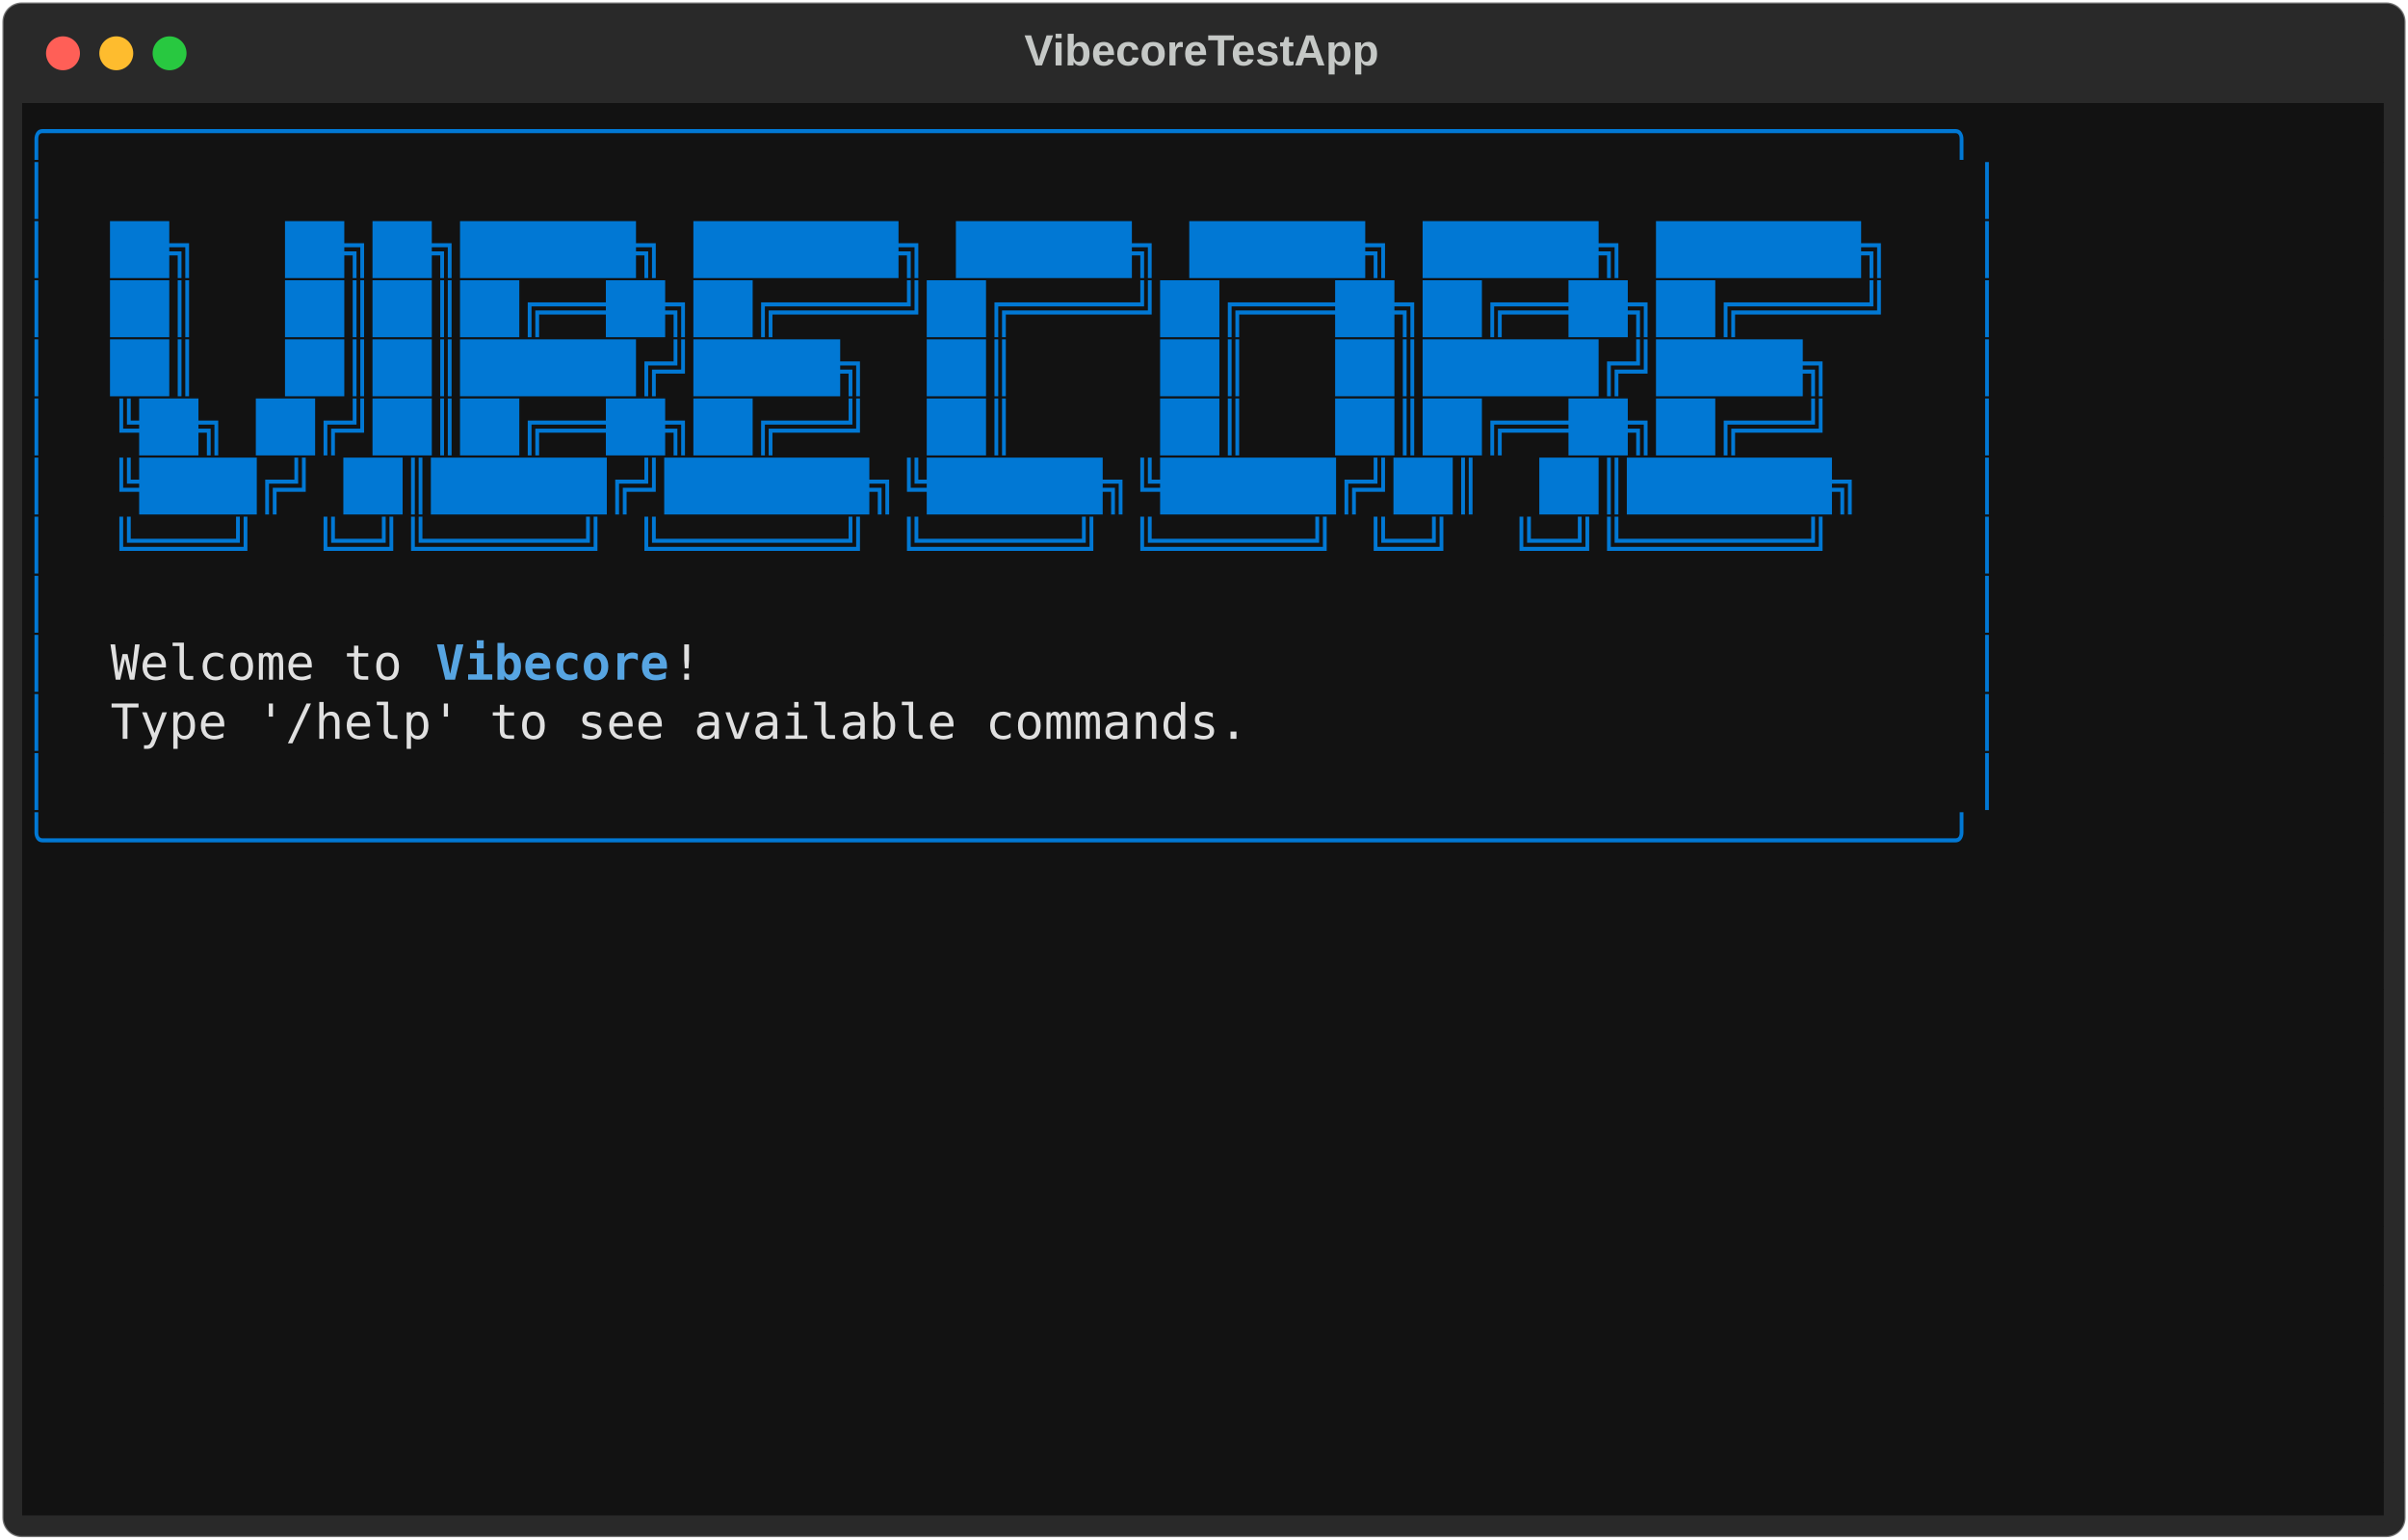
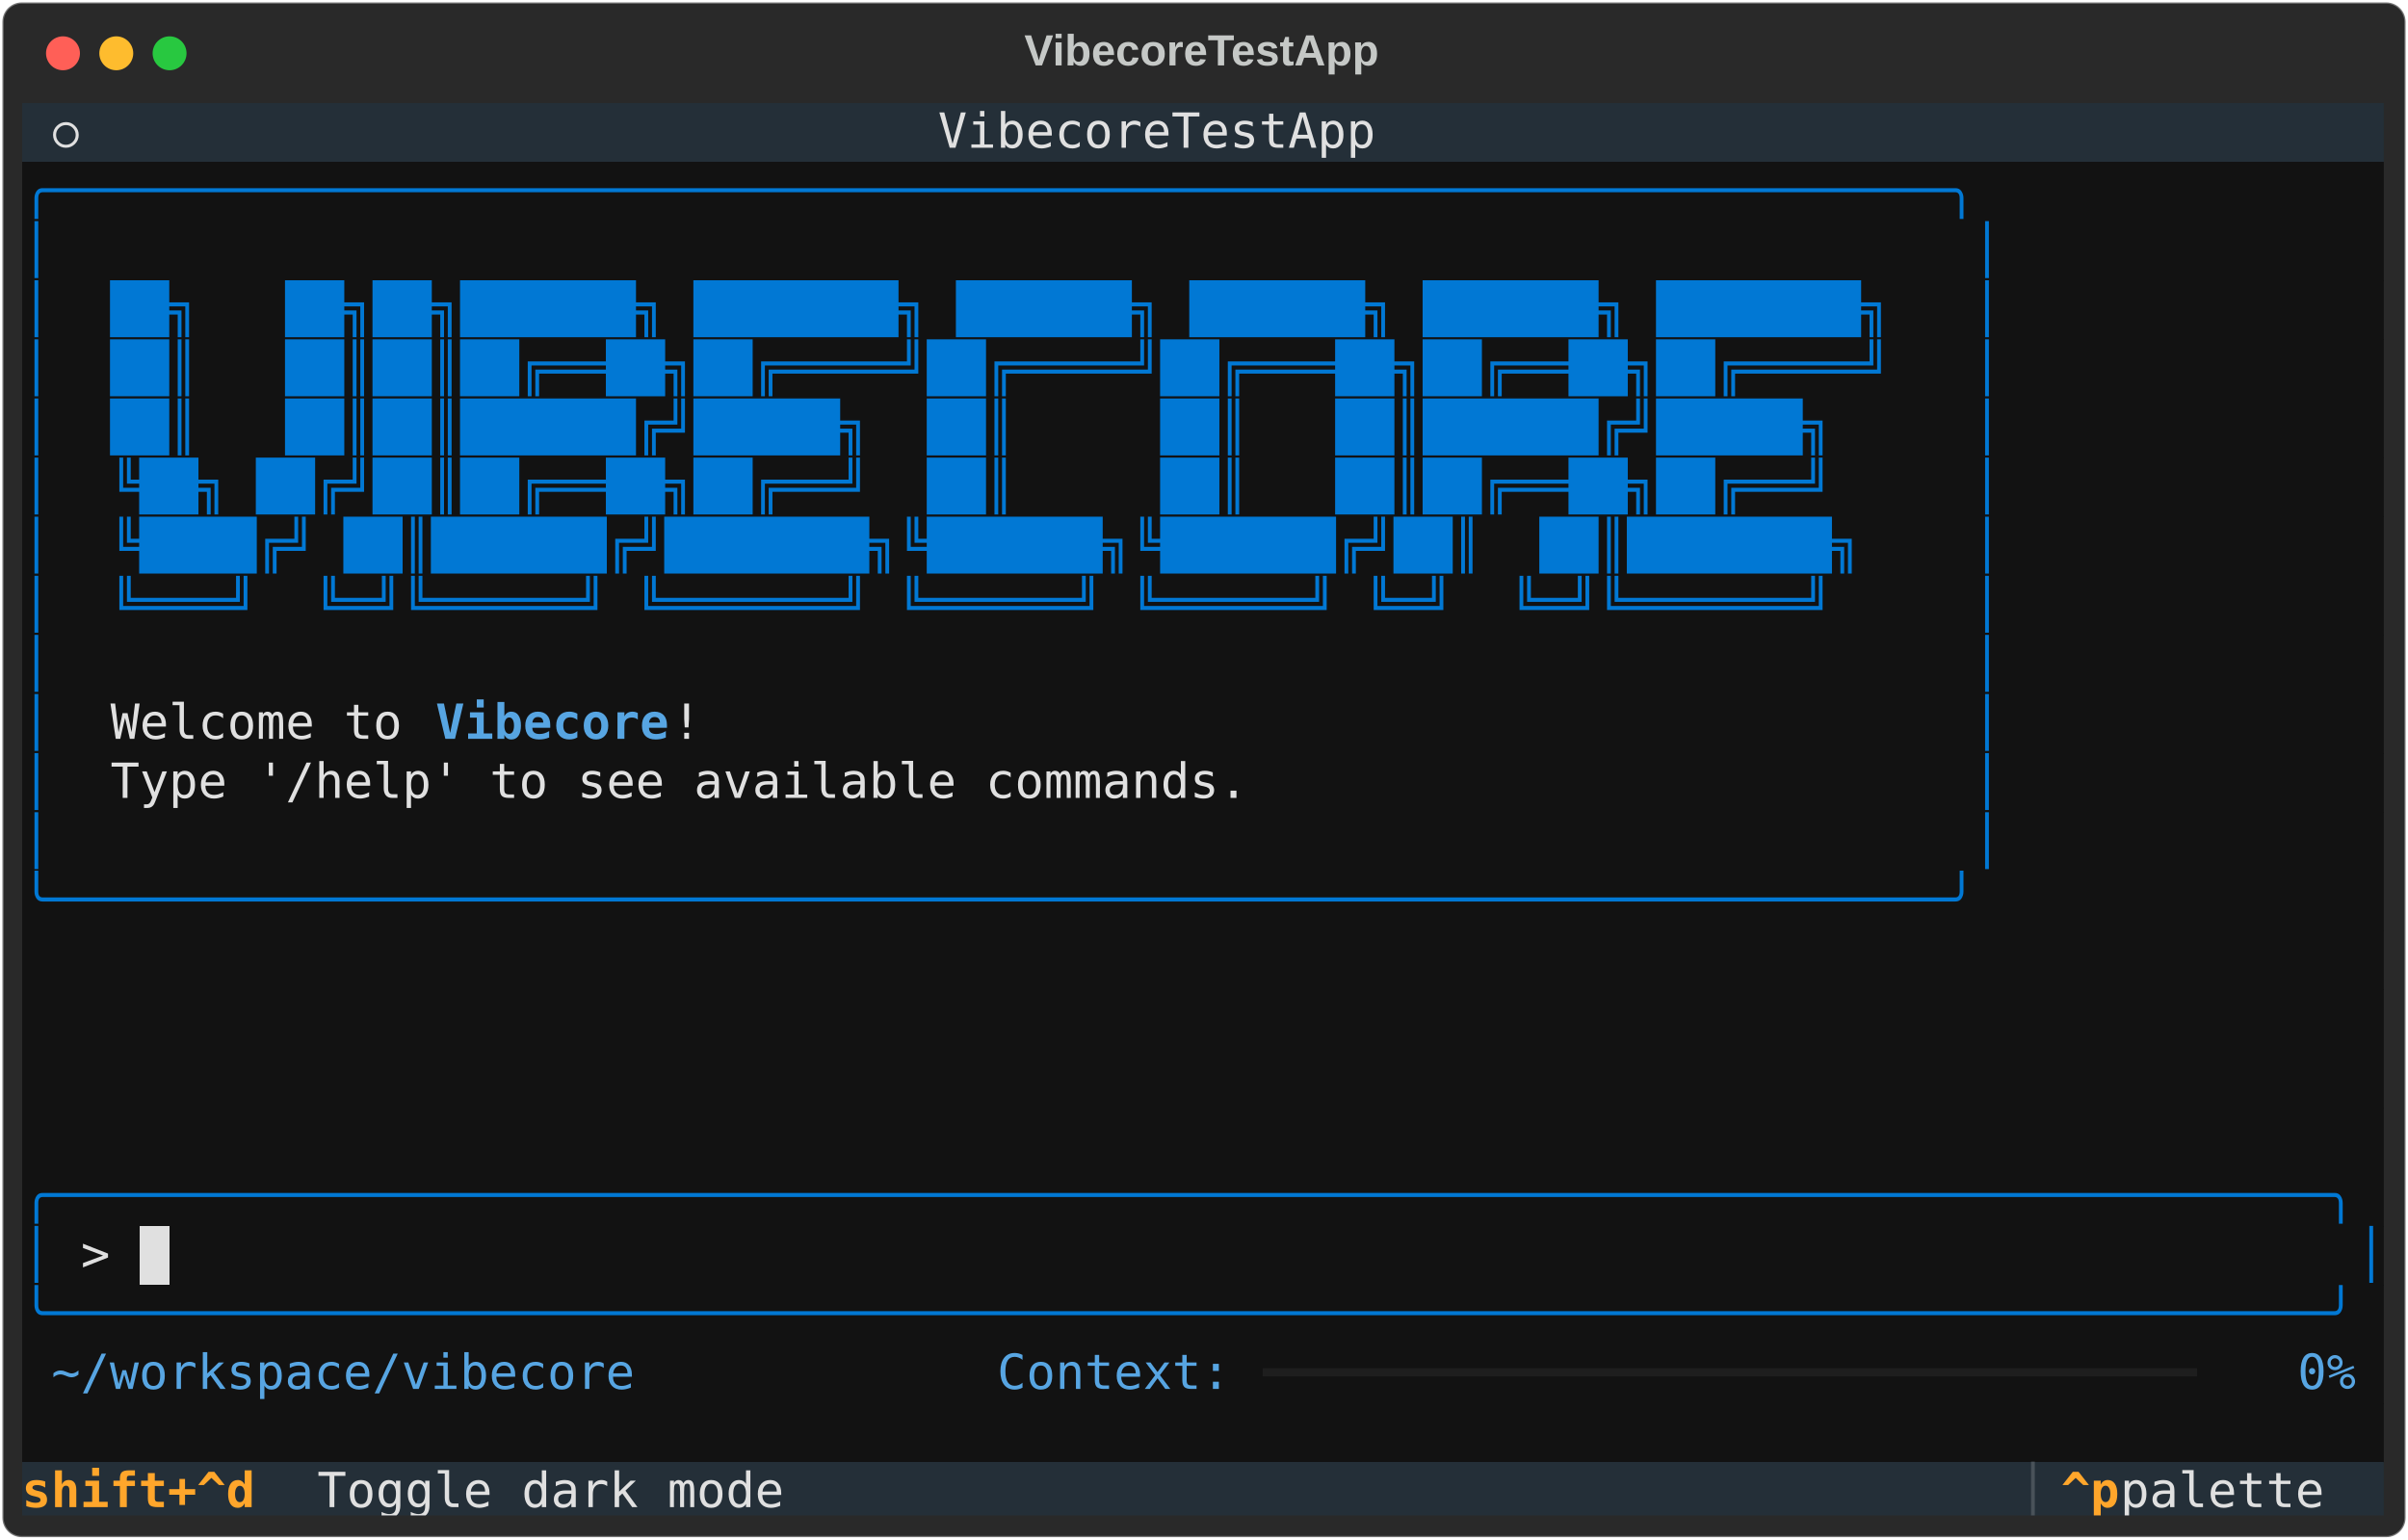
<svg xmlns="http://www.w3.org/2000/svg" class="rich-terminal" viewBox="0 0 994 635.6">
  <style>

    @font-face {
        font-family: "Fira Code";
        src: local("FiraCode-Regular"),
                url("https://cdnjs.cloudflare.com/ajax/libs/firacode/6.2.0/woff2/FiraCode-Regular.woff2") format("woff2"),
                url("https://cdnjs.cloudflare.com/ajax/libs/firacode/6.2.0/woff/FiraCode-Regular.woff") format("woff");
        font-style: normal;
        font-weight: 400;
    }
    @font-face {
        font-family: "Fira Code";
        src: local("FiraCode-Bold"),
                url("https://cdnjs.cloudflare.com/ajax/libs/firacode/6.2.0/woff2/FiraCode-Bold.woff2") format("woff2"),
                url("https://cdnjs.cloudflare.com/ajax/libs/firacode/6.2.0/woff/FiraCode-Bold.woff") format("woff");
        font-style: bold;
        font-weight: 700;
    }

    .terminal-matrix {
        font-family: Fira Code, monospace;
        font-size: 20px;
        line-height: 24.4px;
        font-variant-east-asian: full-width;
    }

    .terminal-title {
        font-size: 18px;
        font-weight: bold;
        font-family: arial;
    }

-     .terminal-r1 { fill: #0178d4 }
- .terminal-r2 { fill: #c5c8c6 }
- .terminal-r3 { fill: #e0e0e0 }
+     .terminal-r1 { fill: #c5c8c6 }
+ .terminal-r2 { fill: #e0e0e0 }
+ .terminal-r3 { fill: #0178d4 }
.terminal-r4 { fill: #57a5e2;font-weight: bold }
+ .terminal-r5 { fill: #121212 }
+ .terminal-r6 { fill: #57a5e2 }
+ .terminal-r7 { fill: #1e1e1e }
+ .terminal-r8 { fill: #ffa62b;font-weight: bold }
+ .terminal-r9 { fill: #495259 }
    </style>
  <defs>
    <clipPath id="terminal-clip-terminal">
      <rect x="0" y="0" width="975.0" height="584.6" />
    </clipPath>
    <clipPath id="terminal-line-0">
      <rect x="0" y="1.5" width="976" height="24.65" />
    </clipPath>
    <clipPath id="terminal-line-1">
      <rect x="0" y="25.9" width="976" height="24.65" />
    </clipPath>
    <clipPath id="terminal-line-2">
      <rect x="0" y="50.3" width="976" height="24.65" />
    </clipPath>
    <clipPath id="terminal-line-3">
      <rect x="0" y="74.7" width="976" height="24.65" />
    </clipPath>
    <clipPath id="terminal-line-4">
      <rect x="0" y="99.1" width="976" height="24.65" />
    </clipPath>
    <clipPath id="terminal-line-5">
      <rect x="0" y="123.5" width="976" height="24.65" />
    </clipPath>
    <clipPath id="terminal-line-6">
      <rect x="0" y="147.9" width="976" height="24.65" />
    </clipPath>
    <clipPath id="terminal-line-7">
      <rect x="0" y="172.3" width="976" height="24.65" />
    </clipPath>
    <clipPath id="terminal-line-8">
      <rect x="0" y="196.7" width="976" height="24.65" />
    </clipPath>
    <clipPath id="terminal-line-9">
      <rect x="0" y="221.1" width="976" height="24.65" />
    </clipPath>
    <clipPath id="terminal-line-10">
      <rect x="0" y="245.5" width="976" height="24.65" />
    </clipPath>
    <clipPath id="terminal-line-11">
      <rect x="0" y="269.9" width="976" height="24.65" />
    </clipPath>
    <clipPath id="terminal-line-12">
      <rect x="0" y="294.3" width="976" height="24.65" />
    </clipPath>
    <clipPath id="terminal-line-13">
      <rect x="0" y="318.7" width="976" height="24.65" />
    </clipPath>
    <clipPath id="terminal-line-14">
      <rect x="0" y="343.1" width="976" height="24.65" />
    </clipPath>
    <clipPath id="terminal-line-15">
      <rect x="0" y="367.5" width="976" height="24.65" />
    </clipPath>
    <clipPath id="terminal-line-16">
      <rect x="0" y="391.9" width="976" height="24.65" />
    </clipPath>
    <clipPath id="terminal-line-17">
      <rect x="0" y="416.3" width="976" height="24.65" />
    </clipPath>
    <clipPath id="terminal-line-18">
      <rect x="0" y="440.7" width="976" height="24.65" />
    </clipPath>
    <clipPath id="terminal-line-19">
      <rect x="0" y="465.1" width="976" height="24.65" />
    </clipPath>
    <clipPath id="terminal-line-20">
      <rect x="0" y="489.5" width="976" height="24.65" />
    </clipPath>
    <clipPath id="terminal-line-21">
      <rect x="0" y="513.9" width="976" height="24.65" />
    </clipPath>
    <clipPath id="terminal-line-22">
      <rect x="0" y="538.3" width="976" height="24.65" />
    </clipPath>
  </defs>
  <rect fill="#292929" stroke="rgba(255,255,255,0.35)" stroke-width="1" x="1" y="1" width="992" height="633.6" rx="8" />
  <text class="terminal-title" fill="#c5c8c6" text-anchor="middle" x="496" y="27">VibecoreTestApp</text>
  <g transform="translate(26,22)">
    <circle cx="0" cy="0" r="7" fill="#ff5f57" />
    <circle cx="22" cy="0" r="7" fill="#febc2e" />
    <circle cx="44" cy="0" r="7" fill="#28c840" />
  </g>
  <g transform="translate(9, 41)" clip-path="url(#terminal-clip-terminal)">
-     <rect fill="#121212" x="0" y="1.5" width="817.4" height="24.65" shape-rendering="crispEdges" />
-     <rect fill="#121212" x="817.4" y="1.5" width="158.6" height="24.65" shape-rendering="crispEdges" />
-     <rect fill="#121212" x="0" y="25.9" width="12.2" height="24.65" shape-rendering="crispEdges" />
-     <rect fill="#121212" x="12.2" y="25.9" width="793" height="24.65" shape-rendering="crispEdges" />
-     <rect fill="#121212" x="805.2" y="25.9" width="12.2" height="24.65" shape-rendering="crispEdges" />
+     <rect fill="#242f38" x="0" y="1.5" width="12.2" height="24.65" shape-rendering="crispEdges" />
+     <rect fill="#242f38" x="12.2" y="1.5" width="12.2" height="24.65" shape-rendering="crispEdges" />
+     <rect fill="#242f38" x="24.4" y="1.5" width="61" height="24.65" shape-rendering="crispEdges" />
+     <rect fill="#242f38" x="85.4" y="1.5" width="12.2" height="24.65" shape-rendering="crispEdges" />
+     <rect fill="#242f38" x="97.6" y="1.5" width="280.6" height="24.65" shape-rendering="crispEdges" />
+     <rect fill="#242f38" x="378.2" y="1.5" width="183" height="24.65" shape-rendering="crispEdges" />
+     <rect fill="#242f38" x="561.2" y="1.5" width="292.8" height="24.65" shape-rendering="crispEdges" />
+     <rect fill="#242f38" x="854" y="1.5" width="12.2" height="24.65" shape-rendering="crispEdges" />
+     <rect fill="#242f38" x="866.2" y="1.5" width="0" height="24.65" shape-rendering="crispEdges" />
+     <rect fill="#242f38" x="866.2" y="1.5" width="109.8" height="24.65" shape-rendering="crispEdges" />
+     <rect fill="#121212" x="0" y="25.9" width="817.4" height="24.65" shape-rendering="crispEdges" />
    <rect fill="#121212" x="817.4" y="25.9" width="158.6" height="24.65" shape-rendering="crispEdges" />
    <rect fill="#121212" x="0" y="50.3" width="12.2" height="24.65" shape-rendering="crispEdges" />
-     <rect fill="#121212" x="12.2" y="50.3" width="24.4" height="24.65" shape-rendering="crispEdges" />
-     <rect fill="#121212" x="36.6" y="50.3" width="744.2" height="24.65" shape-rendering="crispEdges" />
-     <rect fill="#121212" x="780.8" y="50.3" width="24.4" height="24.65" shape-rendering="crispEdges" />
+     <rect fill="#121212" x="12.2" y="50.3" width="793" height="24.65" shape-rendering="crispEdges" />
    <rect fill="#121212" x="805.2" y="50.3" width="12.2" height="24.65" shape-rendering="crispEdges" />
    <rect fill="#121212" x="817.4" y="50.3" width="158.6" height="24.65" shape-rendering="crispEdges" />
    <rect fill="#121212" x="0" y="74.7" width="12.2" height="24.65" shape-rendering="crispEdges" />
    <rect fill="#121212" x="12.2" y="74.7" width="24.4" height="24.65" shape-rendering="crispEdges" />
    <rect fill="#121212" x="36.6" y="74.7" width="744.2" height="24.65" shape-rendering="crispEdges" />
    <rect fill="#121212" x="780.8" y="74.7" width="24.4" height="24.65" shape-rendering="crispEdges" />
    <rect fill="#121212" x="805.2" y="74.7" width="12.2" height="24.65" shape-rendering="crispEdges" />
    <rect fill="#121212" x="817.4" y="74.7" width="158.6" height="24.65" shape-rendering="crispEdges" />
    <rect fill="#121212" x="0" y="99.1" width="12.2" height="24.65" shape-rendering="crispEdges" />
    <rect fill="#121212" x="12.2" y="99.1" width="24.4" height="24.65" shape-rendering="crispEdges" />
-     <rect fill="#121212" x="36.6" y="99.1" width="719.8" height="24.65" shape-rendering="crispEdges" />
-     <rect fill="#121212" x="756.4" y="99.1" width="48.8" height="24.65" shape-rendering="crispEdges" />
+     <rect fill="#121212" x="36.6" y="99.1" width="744.2" height="24.65" shape-rendering="crispEdges" />
+     <rect fill="#121212" x="780.8" y="99.1" width="24.4" height="24.65" shape-rendering="crispEdges" />
    <rect fill="#121212" x="805.2" y="99.1" width="12.2" height="24.65" shape-rendering="crispEdges" />
    <rect fill="#121212" x="817.4" y="99.1" width="158.6" height="24.65" shape-rendering="crispEdges" />
    <rect fill="#121212" x="0" y="123.5" width="12.2" height="24.65" shape-rendering="crispEdges" />
    <rect fill="#121212" x="12.2" y="123.5" width="24.4" height="24.65" shape-rendering="crispEdges" />
    <rect fill="#121212" x="36.6" y="123.5" width="719.8" height="24.65" shape-rendering="crispEdges" />
    <rect fill="#121212" x="756.4" y="123.5" width="48.8" height="24.65" shape-rendering="crispEdges" />
    <rect fill="#121212" x="805.2" y="123.5" width="12.2" height="24.65" shape-rendering="crispEdges" />
    <rect fill="#121212" x="817.4" y="123.5" width="158.6" height="24.65" shape-rendering="crispEdges" />
    <rect fill="#121212" x="0" y="147.9" width="12.2" height="24.65" shape-rendering="crispEdges" />
    <rect fill="#121212" x="12.2" y="147.9" width="24.4" height="24.65" shape-rendering="crispEdges" />
-     <rect fill="#121212" x="36.6" y="147.9" width="744.2" height="24.65" shape-rendering="crispEdges" />
-     <rect fill="#121212" x="780.8" y="147.9" width="24.4" height="24.65" shape-rendering="crispEdges" />
+     <rect fill="#121212" x="36.6" y="147.9" width="719.8" height="24.65" shape-rendering="crispEdges" />
+     <rect fill="#121212" x="756.4" y="147.9" width="48.8" height="24.65" shape-rendering="crispEdges" />
    <rect fill="#121212" x="805.2" y="147.9" width="12.2" height="24.65" shape-rendering="crispEdges" />
    <rect fill="#121212" x="817.4" y="147.9" width="158.6" height="24.65" shape-rendering="crispEdges" />
    <rect fill="#121212" x="0" y="172.3" width="12.2" height="24.65" shape-rendering="crispEdges" />
    <rect fill="#121212" x="12.2" y="172.3" width="24.4" height="24.65" shape-rendering="crispEdges" />
    <rect fill="#121212" x="36.6" y="172.3" width="744.2" height="24.65" shape-rendering="crispEdges" />
    <rect fill="#121212" x="780.8" y="172.3" width="24.4" height="24.65" shape-rendering="crispEdges" />
    <rect fill="#121212" x="805.2" y="172.3" width="12.2" height="24.65" shape-rendering="crispEdges" />
    <rect fill="#121212" x="817.4" y="172.3" width="158.6" height="24.65" shape-rendering="crispEdges" />
    <rect fill="#121212" x="0" y="196.7" width="12.2" height="24.65" shape-rendering="crispEdges" />
-     <rect fill="#121212" x="12.2" y="196.7" width="793" height="24.65" shape-rendering="crispEdges" />
+     <rect fill="#121212" x="12.2" y="196.7" width="24.4" height="24.65" shape-rendering="crispEdges" />
+     <rect fill="#121212" x="36.6" y="196.7" width="744.2" height="24.65" shape-rendering="crispEdges" />
+     <rect fill="#121212" x="780.8" y="196.7" width="24.4" height="24.65" shape-rendering="crispEdges" />
    <rect fill="#121212" x="805.2" y="196.7" width="12.2" height="24.65" shape-rendering="crispEdges" />
    <rect fill="#121212" x="817.4" y="196.7" width="158.6" height="24.65" shape-rendering="crispEdges" />
    <rect fill="#121212" x="0" y="221.1" width="12.2" height="24.65" shape-rendering="crispEdges" />
-     <rect fill="#121212" x="12.2" y="221.1" width="24.4" height="24.65" shape-rendering="crispEdges" />
-     <rect fill="#121212" x="36.6" y="221.1" width="134.2" height="24.65" shape-rendering="crispEdges" />
-     <rect fill="#121212" x="170.8" y="221.1" width="97.6" height="24.65" shape-rendering="crispEdges" />
-     <rect fill="#121212" x="268.4" y="221.1" width="12.2" height="24.65" shape-rendering="crispEdges" />
-     <rect fill="#121212" x="280.6" y="221.1" width="524.6" height="24.65" shape-rendering="crispEdges" />
+     <rect fill="#121212" x="12.2" y="221.1" width="793" height="24.65" shape-rendering="crispEdges" />
    <rect fill="#121212" x="805.2" y="221.1" width="12.2" height="24.65" shape-rendering="crispEdges" />
    <rect fill="#121212" x="817.4" y="221.1" width="158.6" height="24.65" shape-rendering="crispEdges" />
    <rect fill="#121212" x="0" y="245.5" width="12.2" height="24.65" shape-rendering="crispEdges" />
    <rect fill="#121212" x="12.2" y="245.5" width="24.4" height="24.65" shape-rendering="crispEdges" />
-     <rect fill="#121212" x="36.6" y="245.5" width="475.8" height="24.65" shape-rendering="crispEdges" />
-     <rect fill="#121212" x="512.4" y="245.5" width="292.8" height="24.65" shape-rendering="crispEdges" />
+     <rect fill="#121212" x="36.6" y="245.5" width="134.2" height="24.65" shape-rendering="crispEdges" />
+     <rect fill="#121212" x="170.8" y="245.5" width="97.6" height="24.65" shape-rendering="crispEdges" />
+     <rect fill="#121212" x="268.4" y="245.5" width="12.2" height="24.65" shape-rendering="crispEdges" />
+     <rect fill="#121212" x="280.6" y="245.5" width="524.6" height="24.65" shape-rendering="crispEdges" />
    <rect fill="#121212" x="805.2" y="245.5" width="12.2" height="24.65" shape-rendering="crispEdges" />
    <rect fill="#121212" x="817.4" y="245.5" width="158.6" height="24.65" shape-rendering="crispEdges" />
    <rect fill="#121212" x="0" y="269.9" width="12.2" height="24.65" shape-rendering="crispEdges" />
-     <rect fill="#121212" x="12.2" y="269.9" width="793" height="24.65" shape-rendering="crispEdges" />
+     <rect fill="#121212" x="12.2" y="269.9" width="24.4" height="24.65" shape-rendering="crispEdges" />
+     <rect fill="#121212" x="36.6" y="269.9" width="475.8" height="24.65" shape-rendering="crispEdges" />
+     <rect fill="#121212" x="512.4" y="269.9" width="292.8" height="24.65" shape-rendering="crispEdges" />
    <rect fill="#121212" x="805.2" y="269.9" width="12.2" height="24.65" shape-rendering="crispEdges" />
    <rect fill="#121212" x="817.4" y="269.9" width="158.6" height="24.65" shape-rendering="crispEdges" />
-     <rect fill="#121212" x="0" y="294.3" width="817.4" height="24.65" shape-rendering="crispEdges" />
+     <rect fill="#121212" x="0" y="294.3" width="12.2" height="24.65" shape-rendering="crispEdges" />
+     <rect fill="#121212" x="12.2" y="294.3" width="793" height="24.65" shape-rendering="crispEdges" />
+     <rect fill="#121212" x="805.2" y="294.3" width="12.2" height="24.65" shape-rendering="crispEdges" />
    <rect fill="#121212" x="817.4" y="294.3" width="158.6" height="24.65" shape-rendering="crispEdges" />
-     <rect fill="#121212" x="0" y="318.7" width="976" height="24.65" shape-rendering="crispEdges" />
+     <rect fill="#121212" x="0" y="318.7" width="817.4" height="24.65" shape-rendering="crispEdges" />
+     <rect fill="#121212" x="817.4" y="318.7" width="158.6" height="24.65" shape-rendering="crispEdges" />
    <rect fill="#121212" x="0" y="343.1" width="976" height="24.65" shape-rendering="crispEdges" />
    <rect fill="#121212" x="0" y="367.5" width="976" height="24.65" shape-rendering="crispEdges" />
    <rect fill="#121212" x="0" y="391.9" width="976" height="24.65" shape-rendering="crispEdges" />
    <rect fill="#121212" x="0" y="416.3" width="976" height="24.65" shape-rendering="crispEdges" />
    <rect fill="#121212" x="0" y="440.7" width="976" height="24.65" shape-rendering="crispEdges" />
-     <rect fill="#121212" x="0" y="465.1" width="976" height="24.65" shape-rendering="crispEdges" />
+     <rect fill="#121212" x="0" y="465.1" width="12.2" height="24.65" shape-rendering="crispEdges" />
+     <rect fill="#121212" x="12.2" y="465.1" width="12.2" height="24.65" shape-rendering="crispEdges" />
+     <rect fill="#121212" x="24.4" y="465.1" width="12.2" height="24.65" shape-rendering="crispEdges" />
+     <rect fill="#121212" x="36.6" y="465.1" width="12.2" height="24.65" shape-rendering="crispEdges" />
+     <rect fill="#e0e0e0" x="48.8" y="465.1" width="12.2" height="24.65" shape-rendering="crispEdges" />
+     <rect fill="#121212" x="61" y="465.1" width="902.8" height="24.65" shape-rendering="crispEdges" />
+     <rect fill="#121212" x="963.8" y="465.1" width="12.2" height="24.65" shape-rendering="crispEdges" />
    <rect fill="#121212" x="0" y="489.5" width="976" height="24.65" shape-rendering="crispEdges" />
-     <rect fill="#121212" x="0" y="513.9" width="976" height="24.65" shape-rendering="crispEdges" />
+     <rect fill="#121212" x="0" y="513.9" width="12.2" height="24.65" shape-rendering="crispEdges" />
+     <rect fill="#121212" x="12.2" y="513.9" width="244" height="24.65" shape-rendering="crispEdges" />
+     <rect fill="#121212" x="256.2" y="513.9" width="146.4" height="24.65" shape-rendering="crispEdges" />
+     <rect fill="#121212" x="402.6" y="513.9" width="109.8" height="24.65" shape-rendering="crispEdges" />
+     <rect fill="#121212" x="512.4" y="513.9" width="390.4" height="24.65" shape-rendering="crispEdges" />
+     <rect fill="#121212" x="902.8" y="513.9" width="36.6" height="24.65" shape-rendering="crispEdges" />
+     <rect fill="#121212" x="939.4" y="513.9" width="24.4" height="24.65" shape-rendering="crispEdges" />
+     <rect fill="#121212" x="963.8" y="513.9" width="12.2" height="24.65" shape-rendering="crispEdges" />
    <rect fill="#121212" x="0" y="538.3" width="976" height="24.65" shape-rendering="crispEdges" />
-     <rect fill="#121212" x="0" y="562.7" width="976" height="24.65" shape-rendering="crispEdges" />
+     <rect fill="#242f38" x="0" y="562.7" width="122" height="24.65" shape-rendering="crispEdges" />
+     <rect fill="#242f38" x="122" y="562.7" width="207.4" height="24.65" shape-rendering="crispEdges" />
+     <rect fill="#242f38" x="329.4" y="562.7" width="500.2" height="24.65" shape-rendering="crispEdges" />
+     <rect fill="#242f38" x="829.6" y="562.7" width="12.2" height="24.65" shape-rendering="crispEdges" />
+     <rect fill="#242f38" x="841.8" y="562.7" width="24.4" height="24.65" shape-rendering="crispEdges" />
+     <rect fill="#242f38" x="866.2" y="562.7" width="97.6" height="24.65" shape-rendering="crispEdges" />
+     <rect fill="#242f38" x="963.8" y="562.7" width="12.2" height="24.65" shape-rendering="crispEdges" />
    <g class="terminal-matrix">
-       <text class="terminal-r1" x="0" y="20" textLength="817.4" clip-path="url(#terminal-line-0)">╭─────────────────────────────────────────────────────────────────╮</text>
-       <text class="terminal-r2" x="976" y="20" textLength="12.2" clip-path="url(#terminal-line-0)">
- </text>
-       <text class="terminal-r1" x="0" y="44.4" textLength="12.2" clip-path="url(#terminal-line-1)">│</text>
-       <text class="terminal-r1" x="805.2" y="44.4" textLength="12.2" clip-path="url(#terminal-line-1)">│</text>
-       <text class="terminal-r2" x="976" y="44.4" textLength="12.2" clip-path="url(#terminal-line-1)">
- </text>
-       <text class="terminal-r1" x="0" y="68.8" textLength="12.2" clip-path="url(#terminal-line-2)">│</text>
-       <text class="terminal-r1" x="36.6" y="68.8" textLength="744.2" clip-path="url(#terminal-line-2)">██╗   ██╗██╗██████╗ ███████╗ ██████╗ ██████╗ ██████╗ ███████╗</text>
-       <text class="terminal-r1" x="805.2" y="68.8" textLength="12.2" clip-path="url(#terminal-line-2)">│</text>
-       <text class="terminal-r2" x="976" y="68.8" textLength="12.2" clip-path="url(#terminal-line-2)">
- </text>
-       <text class="terminal-r1" x="0" y="93.2" textLength="12.2" clip-path="url(#terminal-line-3)">│</text>
-       <text class="terminal-r1" x="36.6" y="93.2" textLength="744.2" clip-path="url(#terminal-line-3)">██║   ██║██║██╔══██╗██╔════╝██╔════╝██╔═══██╗██╔══██╗██╔════╝</text>
-       <text class="terminal-r1" x="805.2" y="93.2" textLength="12.2" clip-path="url(#terminal-line-3)">│</text>
-       <text class="terminal-r2" x="976" y="93.2" textLength="12.2" clip-path="url(#terminal-line-3)">
- </text>
-       <text class="terminal-r1" x="0" y="117.6" textLength="12.2" clip-path="url(#terminal-line-4)">│</text>
-       <text class="terminal-r1" x="36.6" y="117.6" textLength="719.8" clip-path="url(#terminal-line-4)">██║   ██║██║██████╔╝█████╗  ██║     ██║   ██║██████╔╝█████╗</text>
-       <text class="terminal-r1" x="805.2" y="117.6" textLength="12.2" clip-path="url(#terminal-line-4)">│</text>
-       <text class="terminal-r2" x="976" y="117.6" textLength="12.2" clip-path="url(#terminal-line-4)">
- </text>
-       <text class="terminal-r1" x="0" y="142" textLength="12.2" clip-path="url(#terminal-line-5)">│</text>
-       <text class="terminal-r1" x="36.6" y="142" textLength="719.8" clip-path="url(#terminal-line-5)">╚██╗ ██╔╝██║██╔══██╗██╔══╝  ██║     ██║   ██║██╔══██╗██╔══╝</text>
-       <text class="terminal-r1" x="805.2" y="142" textLength="12.2" clip-path="url(#terminal-line-5)">│</text>
-       <text class="terminal-r2" x="976" y="142" textLength="12.2" clip-path="url(#terminal-line-5)">
- </text>
-       <text class="terminal-r1" x="0" y="166.4" textLength="12.2" clip-path="url(#terminal-line-6)">│</text>
-       <text class="terminal-r1" x="36.6" y="166.4" textLength="744.2" clip-path="url(#terminal-line-6)"> ╚████╔╝ ██║██████╔╝███████╗╚██████╗╚██████╔╝██║  ██║███████╗</text>
-       <text class="terminal-r1" x="805.2" y="166.4" textLength="12.2" clip-path="url(#terminal-line-6)">│</text>
-       <text class="terminal-r2" x="976" y="166.4" textLength="12.2" clip-path="url(#terminal-line-6)">
- </text>
-       <text class="terminal-r1" x="0" y="190.8" textLength="12.2" clip-path="url(#terminal-line-7)">│</text>
-       <text class="terminal-r1" x="36.6" y="190.8" textLength="744.2" clip-path="url(#terminal-line-7)">  ╚═══╝  ╚═╝╚═════╝ ╚══════╝ ╚═════╝ ╚═════╝ ╚═╝  ╚═╝╚══════╝</text>
-       <text class="terminal-r1" x="805.2" y="190.8" textLength="12.2" clip-path="url(#terminal-line-7)">│</text>
-       <text class="terminal-r2" x="976" y="190.8" textLength="12.2" clip-path="url(#terminal-line-7)">
- </text>
-       <text class="terminal-r1" x="0" y="215.2" textLength="12.2" clip-path="url(#terminal-line-8)">│</text>
-       <text class="terminal-r1" x="805.2" y="215.2" textLength="12.2" clip-path="url(#terminal-line-8)">│</text>
-       <text class="terminal-r2" x="976" y="215.2" textLength="12.2" clip-path="url(#terminal-line-8)">
- </text>
-       <text class="terminal-r1" x="0" y="239.6" textLength="12.2" clip-path="url(#terminal-line-9)">│</text>
-       <text class="terminal-r3" x="36.6" y="239.6" textLength="134.2" clip-path="url(#terminal-line-9)">Welcome to </text>
-       <text class="terminal-r4" x="170.8" y="239.6" textLength="97.6" clip-path="url(#terminal-line-9)">Vibecore</text>
-       <text class="terminal-r3" x="268.4" y="239.6" textLength="12.2" clip-path="url(#terminal-line-9)">!</text>
-       <text class="terminal-r1" x="805.2" y="239.6" textLength="12.2" clip-path="url(#terminal-line-9)">│</text>
-       <text class="terminal-r2" x="976" y="239.6" textLength="12.2" clip-path="url(#terminal-line-9)">
- </text>
-       <text class="terminal-r1" x="0" y="264" textLength="12.2" clip-path="url(#terminal-line-10)">│</text>
-       <text class="terminal-r3" x="36.6" y="264" textLength="475.8" clip-path="url(#terminal-line-10)">Type '/help' to see available commands.</text>
-       <text class="terminal-r1" x="805.2" y="264" textLength="12.2" clip-path="url(#terminal-line-10)">│</text>
-       <text class="terminal-r2" x="976" y="264" textLength="12.2" clip-path="url(#terminal-line-10)">
- </text>
-       <text class="terminal-r1" x="0" y="288.4" textLength="12.2" clip-path="url(#terminal-line-11)">│</text>
-       <text class="terminal-r1" x="805.2" y="288.4" textLength="12.2" clip-path="url(#terminal-line-11)">│</text>
-       <text class="terminal-r2" x="976" y="288.4" textLength="12.2" clip-path="url(#terminal-line-11)">
- </text>
-       <text class="terminal-r1" x="0" y="312.8" textLength="817.4" clip-path="url(#terminal-line-12)">╰─────────────────────────────────────────────────────────────────╯</text>
-       <text class="terminal-r2" x="976" y="312.8" textLength="12.2" clip-path="url(#terminal-line-12)">
- </text>
-       <text class="terminal-r2" x="976" y="337.2" textLength="12.2" clip-path="url(#terminal-line-13)">
- </text>
-       <text class="terminal-r2" x="976" y="361.6" textLength="12.2" clip-path="url(#terminal-line-14)">
- </text>
-       <text class="terminal-r2" x="976" y="386" textLength="12.2" clip-path="url(#terminal-line-15)">
- </text>
-       <text class="terminal-r2" x="976" y="410.4" textLength="12.2" clip-path="url(#terminal-line-16)">
- </text>
-       <text class="terminal-r2" x="976" y="434.8" textLength="12.2" clip-path="url(#terminal-line-17)">
- </text>
-       <text class="terminal-r2" x="976" y="459.2" textLength="12.2" clip-path="url(#terminal-line-18)">
- </text>
-       <text class="terminal-r2" x="976" y="483.6" textLength="12.2" clip-path="url(#terminal-line-19)">
- </text>
-       <text class="terminal-r2" x="976" y="508" textLength="12.2" clip-path="url(#terminal-line-20)">
- </text>
-       <text class="terminal-r2" x="976" y="532.4" textLength="12.2" clip-path="url(#terminal-line-21)">
- </text>
-       <text class="terminal-r2" x="976" y="556.8" textLength="12.2" clip-path="url(#terminal-line-22)">
- </text>
+       <text class="terminal-r2" x="12.2" y="20" textLength="12.2" clip-path="url(#terminal-line-0)">⭘</text>
+       <text class="terminal-r2" x="378.2" y="20" textLength="183" clip-path="url(#terminal-line-0)">VibecoreTestApp</text>
+       <text class="terminal-r1" x="976" y="20" textLength="12.2" clip-path="url(#terminal-line-0)">
+ </text>
+       <text class="terminal-r3" x="0" y="44.4" textLength="817.4" clip-path="url(#terminal-line-1)">╭─────────────────────────────────────────────────────────────────╮</text>
+       <text class="terminal-r1" x="976" y="44.4" textLength="12.2" clip-path="url(#terminal-line-1)">
+ </text>
+       <text class="terminal-r3" x="0" y="68.8" textLength="12.2" clip-path="url(#terminal-line-2)">│</text>
+       <text class="terminal-r3" x="805.2" y="68.8" textLength="12.2" clip-path="url(#terminal-line-2)">│</text>
+       <text class="terminal-r1" x="976" y="68.8" textLength="12.2" clip-path="url(#terminal-line-2)">
+ </text>
+       <text class="terminal-r3" x="0" y="93.2" textLength="12.2" clip-path="url(#terminal-line-3)">│</text>
+       <text class="terminal-r3" x="36.6" y="93.2" textLength="744.2" clip-path="url(#terminal-line-3)">██╗   ██╗██╗██████╗ ███████╗ ██████╗ ██████╗ ██████╗ ███████╗</text>
+       <text class="terminal-r3" x="805.2" y="93.2" textLength="12.2" clip-path="url(#terminal-line-3)">│</text>
+       <text class="terminal-r1" x="976" y="93.2" textLength="12.2" clip-path="url(#terminal-line-3)">
+ </text>
+       <text class="terminal-r3" x="0" y="117.6" textLength="12.2" clip-path="url(#terminal-line-4)">│</text>
+       <text class="terminal-r3" x="36.6" y="117.6" textLength="744.2" clip-path="url(#terminal-line-4)">██║   ██║██║██╔══██╗██╔════╝██╔════╝██╔═══██╗██╔══██╗██╔════╝</text>
+       <text class="terminal-r3" x="805.2" y="117.6" textLength="12.2" clip-path="url(#terminal-line-4)">│</text>
+       <text class="terminal-r1" x="976" y="117.6" textLength="12.2" clip-path="url(#terminal-line-4)">
+ </text>
+       <text class="terminal-r3" x="0" y="142" textLength="12.2" clip-path="url(#terminal-line-5)">│</text>
+       <text class="terminal-r3" x="36.6" y="142" textLength="719.8" clip-path="url(#terminal-line-5)">██║   ██║██║██████╔╝█████╗  ██║     ██║   ██║██████╔╝█████╗</text>
+       <text class="terminal-r3" x="805.2" y="142" textLength="12.2" clip-path="url(#terminal-line-5)">│</text>
+       <text class="terminal-r1" x="976" y="142" textLength="12.2" clip-path="url(#terminal-line-5)">
+ </text>
+       <text class="terminal-r3" x="0" y="166.4" textLength="12.2" clip-path="url(#terminal-line-6)">│</text>
+       <text class="terminal-r3" x="36.6" y="166.4" textLength="719.8" clip-path="url(#terminal-line-6)">╚██╗ ██╔╝██║██╔══██╗██╔══╝  ██║     ██║   ██║██╔══██╗██╔══╝</text>
+       <text class="terminal-r3" x="805.2" y="166.4" textLength="12.2" clip-path="url(#terminal-line-6)">│</text>
+       <text class="terminal-r1" x="976" y="166.4" textLength="12.2" clip-path="url(#terminal-line-6)">
+ </text>
+       <text class="terminal-r3" x="0" y="190.8" textLength="12.2" clip-path="url(#terminal-line-7)">│</text>
+       <text class="terminal-r3" x="36.6" y="190.8" textLength="744.2" clip-path="url(#terminal-line-7)"> ╚████╔╝ ██║██████╔╝███████╗╚██████╗╚██████╔╝██║  ██║███████╗</text>
+       <text class="terminal-r3" x="805.2" y="190.8" textLength="12.2" clip-path="url(#terminal-line-7)">│</text>
+       <text class="terminal-r1" x="976" y="190.8" textLength="12.2" clip-path="url(#terminal-line-7)">
+ </text>
+       <text class="terminal-r3" x="0" y="215.2" textLength="12.2" clip-path="url(#terminal-line-8)">│</text>
+       <text class="terminal-r3" x="36.6" y="215.2" textLength="744.2" clip-path="url(#terminal-line-8)">  ╚═══╝  ╚═╝╚═════╝ ╚══════╝ ╚═════╝ ╚═════╝ ╚═╝  ╚═╝╚══════╝</text>
+       <text class="terminal-r3" x="805.2" y="215.2" textLength="12.2" clip-path="url(#terminal-line-8)">│</text>
+       <text class="terminal-r1" x="976" y="215.2" textLength="12.2" clip-path="url(#terminal-line-8)">
+ </text>
+       <text class="terminal-r3" x="0" y="239.6" textLength="12.2" clip-path="url(#terminal-line-9)">│</text>
+       <text class="terminal-r3" x="805.2" y="239.6" textLength="12.2" clip-path="url(#terminal-line-9)">│</text>
+       <text class="terminal-r1" x="976" y="239.6" textLength="12.2" clip-path="url(#terminal-line-9)">
+ </text>
+       <text class="terminal-r3" x="0" y="264" textLength="12.2" clip-path="url(#terminal-line-10)">│</text>
+       <text class="terminal-r2" x="36.6" y="264" textLength="134.2" clip-path="url(#terminal-line-10)">Welcome to </text>
+       <text class="terminal-r4" x="170.8" y="264" textLength="97.6" clip-path="url(#terminal-line-10)">Vibecore</text>
+       <text class="terminal-r2" x="268.4" y="264" textLength="12.2" clip-path="url(#terminal-line-10)">!</text>
+       <text class="terminal-r3" x="805.2" y="264" textLength="12.2" clip-path="url(#terminal-line-10)">│</text>
+       <text class="terminal-r1" x="976" y="264" textLength="12.2" clip-path="url(#terminal-line-10)">
+ </text>
+       <text class="terminal-r3" x="0" y="288.4" textLength="12.2" clip-path="url(#terminal-line-11)">│</text>
+       <text class="terminal-r2" x="36.6" y="288.4" textLength="475.8" clip-path="url(#terminal-line-11)">Type '/help' to see available commands.</text>
+       <text class="terminal-r3" x="805.2" y="288.4" textLength="12.2" clip-path="url(#terminal-line-11)">│</text>
+       <text class="terminal-r1" x="976" y="288.4" textLength="12.2" clip-path="url(#terminal-line-11)">
+ </text>
+       <text class="terminal-r3" x="0" y="312.8" textLength="12.2" clip-path="url(#terminal-line-12)">│</text>
+       <text class="terminal-r3" x="805.2" y="312.8" textLength="12.2" clip-path="url(#terminal-line-12)">│</text>
+       <text class="terminal-r1" x="976" y="312.8" textLength="12.2" clip-path="url(#terminal-line-12)">
+ </text>
+       <text class="terminal-r3" x="0" y="337.2" textLength="817.4" clip-path="url(#terminal-line-13)">╰─────────────────────────────────────────────────────────────────╯</text>
+       <text class="terminal-r1" x="976" y="337.2" textLength="12.2" clip-path="url(#terminal-line-13)">
+ </text>
+       <text class="terminal-r1" x="976" y="361.6" textLength="12.2" clip-path="url(#terminal-line-14)">
+ </text>
+       <text class="terminal-r1" x="976" y="386" textLength="12.2" clip-path="url(#terminal-line-15)">
+ </text>
+       <text class="terminal-r1" x="976" y="410.4" textLength="12.2" clip-path="url(#terminal-line-16)">
+ </text>
+       <text class="terminal-r1" x="976" y="434.8" textLength="12.2" clip-path="url(#terminal-line-17)">
+ </text>
+       <text class="terminal-r3" x="0" y="459.2" textLength="976" clip-path="url(#terminal-line-18)">╭──────────────────────────────────────────────────────────────────────────────╮</text>
+       <text class="terminal-r1" x="976" y="459.2" textLength="12.2" clip-path="url(#terminal-line-18)">
+ </text>
+       <text class="terminal-r3" x="0" y="483.6" textLength="12.2" clip-path="url(#terminal-line-19)">│</text>
+       <text class="terminal-r2" x="24.4" y="483.6" textLength="12.2" clip-path="url(#terminal-line-19)">&gt;</text>
+       <text class="terminal-r3" x="963.8" y="483.6" textLength="12.2" clip-path="url(#terminal-line-19)">│</text>
+       <text class="terminal-r1" x="976" y="483.6" textLength="12.2" clip-path="url(#terminal-line-19)">
+ </text>
+       <text class="terminal-r3" x="0" y="508" textLength="976" clip-path="url(#terminal-line-20)">╰──────────────────────────────────────────────────────────────────────────────╯</text>
+       <text class="terminal-r1" x="976" y="508" textLength="12.2" clip-path="url(#terminal-line-20)">
+ </text>
+       <text class="terminal-r6" x="12.2" y="532.4" textLength="244" clip-path="url(#terminal-line-21)">~/workspace/vibecore</text>
+       <text class="terminal-r6" x="402.6" y="532.4" textLength="109.8" clip-path="url(#terminal-line-21)">Context: </text>
+       <text class="terminal-r7" x="512.4" y="532.4" textLength="390.4" clip-path="url(#terminal-line-21)">━━━━━━━━━━━━━━━━━━━━━━━━━━━━━━━━</text>
+       <text class="terminal-r6" x="939.4" y="532.4" textLength="24.4" clip-path="url(#terminal-line-21)">0%</text>
+       <text class="terminal-r1" x="976" y="532.4" textLength="12.2" clip-path="url(#terminal-line-21)">
+ </text>
+       <text class="terminal-r1" x="976" y="556.8" textLength="12.2" clip-path="url(#terminal-line-22)">
+ </text>
+       <text class="terminal-r8" x="0" y="581.2" textLength="122" clip-path="url(#terminal-line-23)"> shift+^d </text>
+       <text class="terminal-r2" x="122" y="581.2" textLength="207.4" clip-path="url(#terminal-line-23)">Toggle dark mode </text>
+       <text class="terminal-r9" x="829.6" y="581.2" textLength="12.2" clip-path="url(#terminal-line-23)">▏</text>
+       <text class="terminal-r8" x="841.8" y="581.2" textLength="24.4" clip-path="url(#terminal-line-23)">^p</text>
+       <text class="terminal-r2" x="866.2" y="581.2" textLength="97.6" clip-path="url(#terminal-line-23)"> palette</text>
    </g>
  </g>
</svg>
